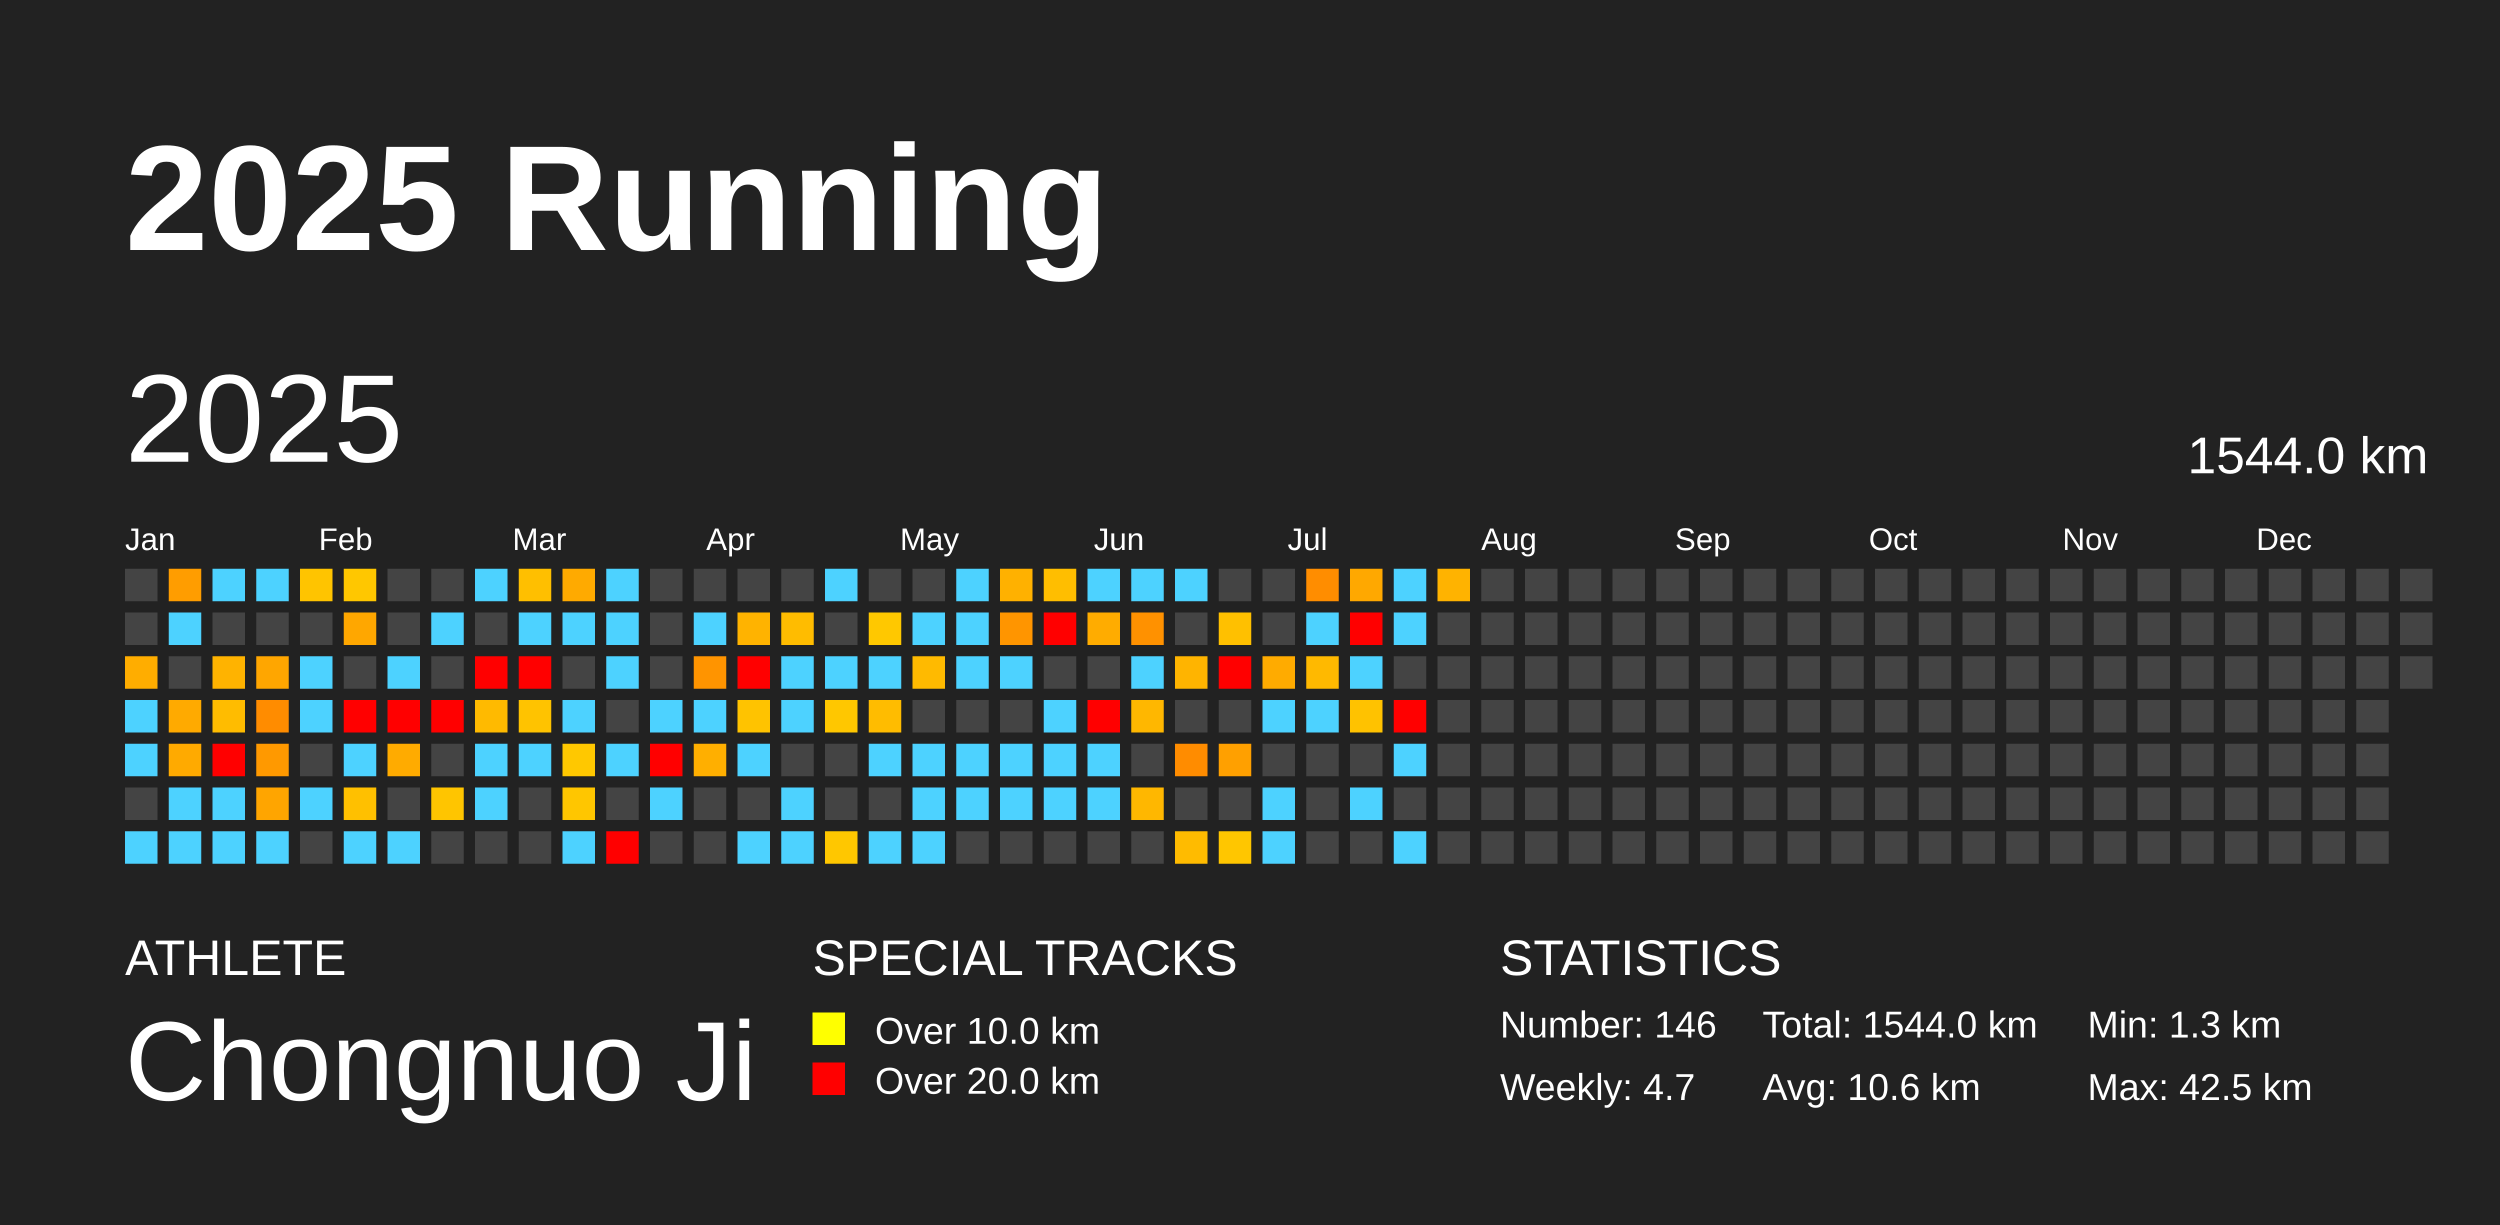
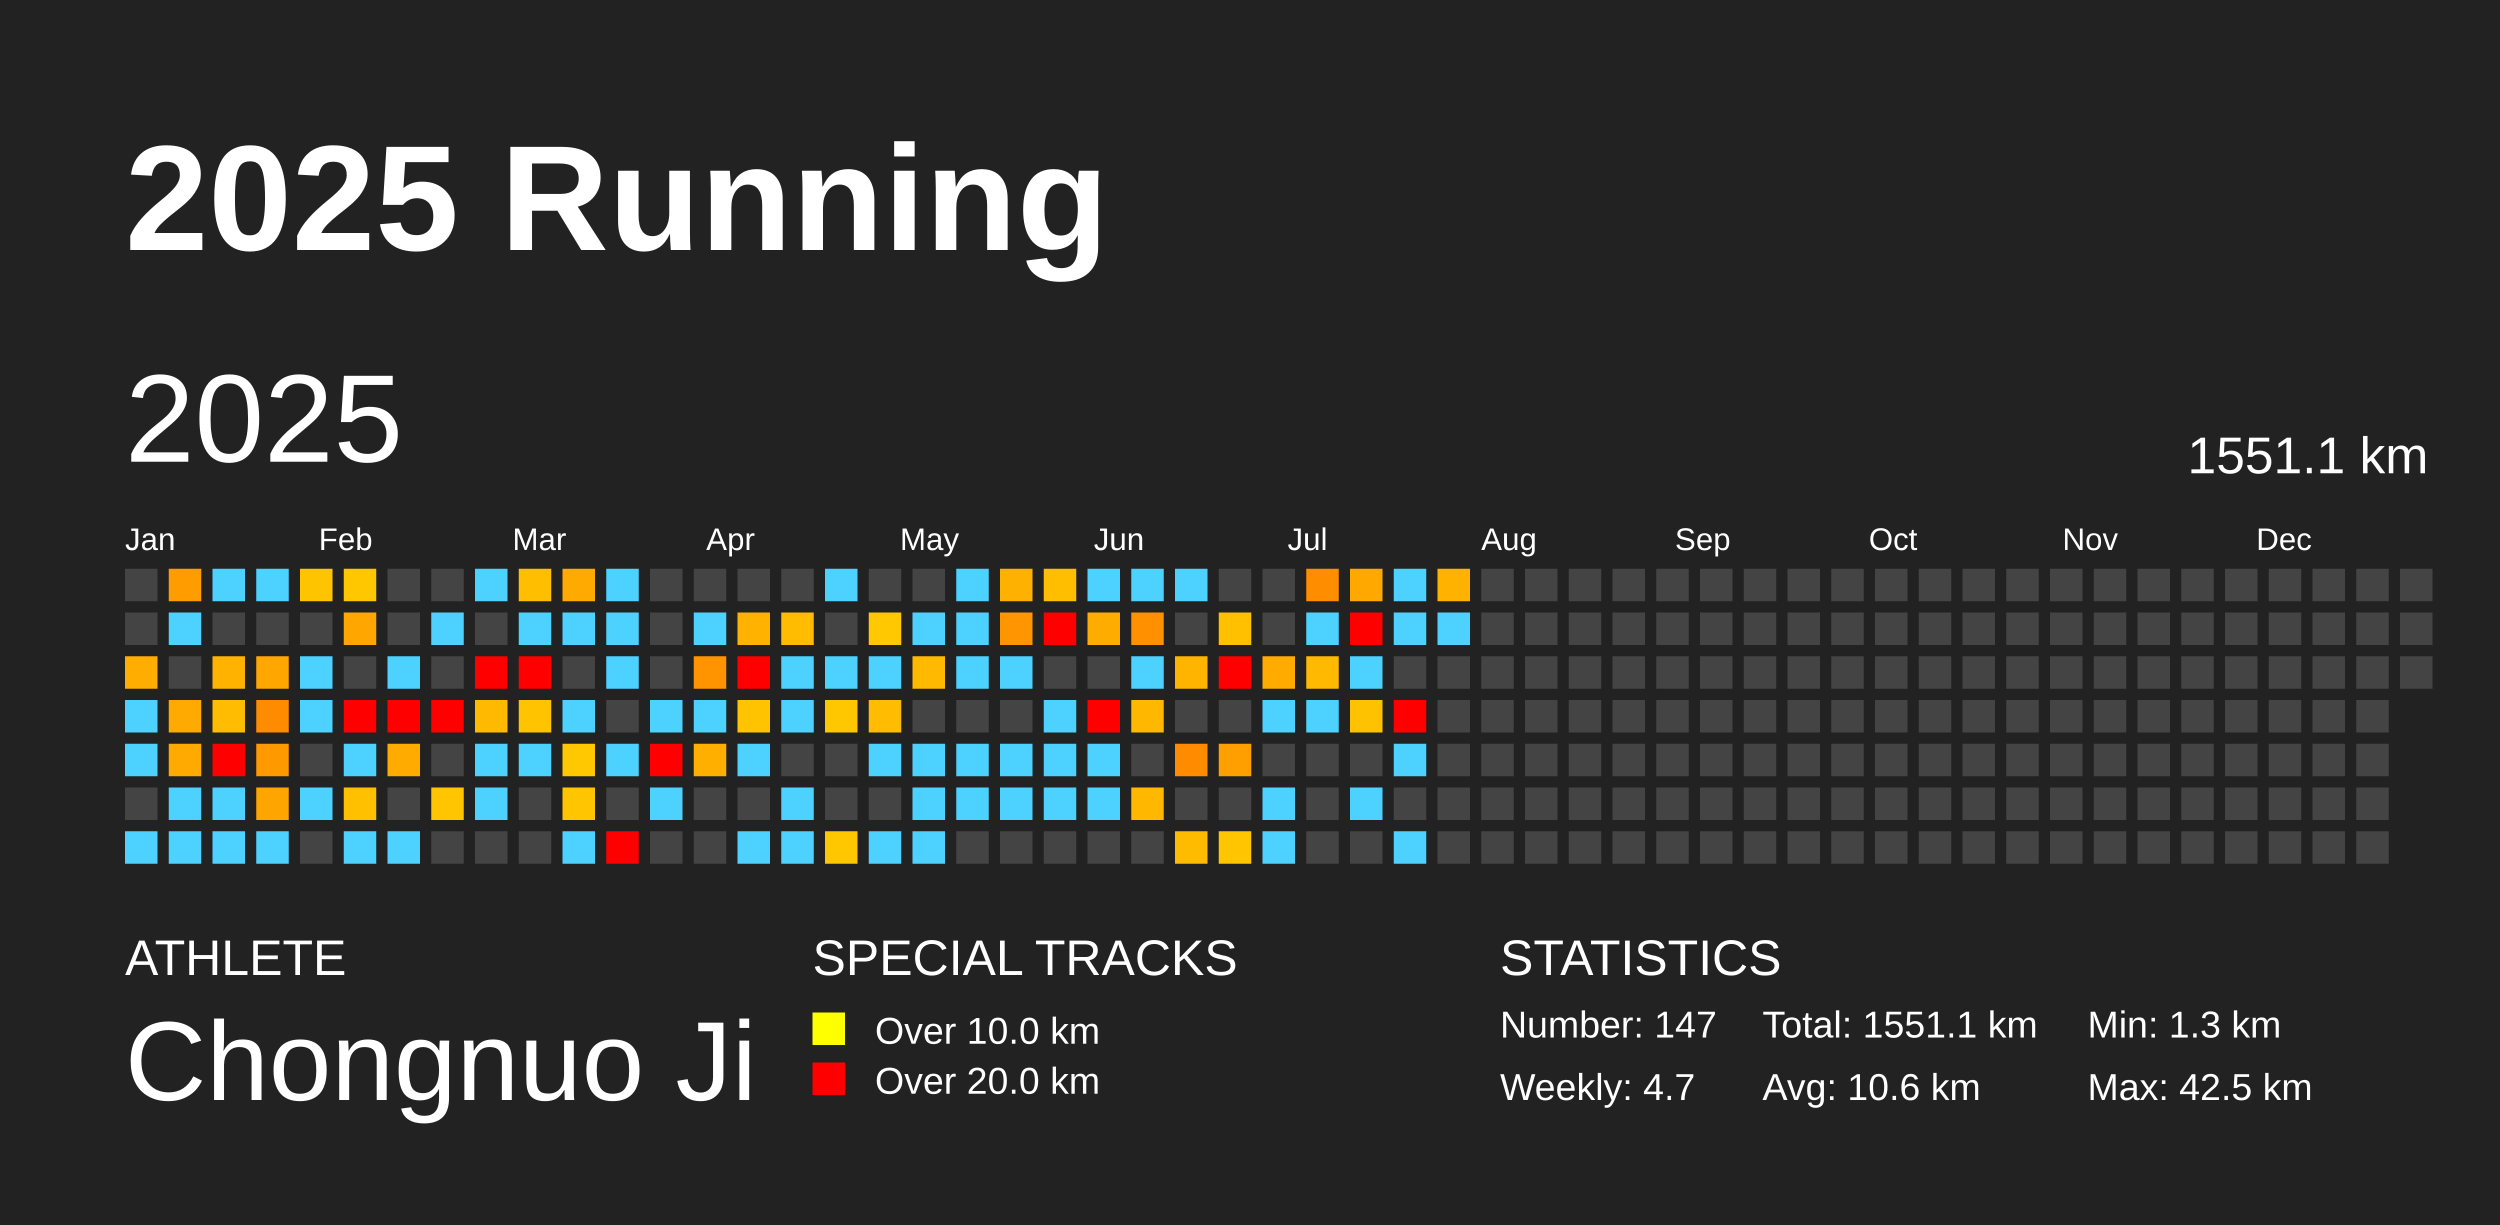
<svg xmlns="http://www.w3.org/2000/svg" baseProfile="full" height="98mm" version="1.1" viewBox="0,0,200,98" width="200mm">
  <defs />
  <rect fill="#222222" height="98" width="200" x="0" y="0" />
  <text fill="#FFFFFF" style="font-size:12px; font-family:Arial; font-weight:bold;" x="10" y="20">2025 Running</text>
  <text fill="#FFFFFF" style="font-size:4px; font-family:Arial" x="10" y="78">ATHLETE</text>
  <text fill="#FFFFFF" style="font-size:9px; font-family:Arial" x="10" y="88">Chongnuo Ji</text>
  <text fill="#FFFFFF" style="font-size:4px; font-family:Arial" x="65" y="78">SPECIAL TRACKS</text>
  <rect fill="yellow" height="2.6" width="2.6" x="65" y="81" />
  <text fill="#FFFFFF" style="font-size:3px; font-family:Arial" x="70" y="83.5">Over 10.0 km</text>
  <rect fill="red" height="2.6" width="2.6" x="65" y="85" />
  <text fill="#FFFFFF" style="font-size:3px; font-family:Arial" x="70" y="87.5">Over 20.0 km</text>
  <text fill="#FFFFFF" style="font-size:4px; font-family:Arial" x="120" y="78">STATISTICS</text>
-   <text fill="#FFFFFF" style="font-size:3px; font-family:Arial" x="120" y="83">Number: 146</text>
+   <text fill="#FFFFFF" style="font-size:3px; font-family:Arial" x="120" y="83">Number: 147</text>
  <text fill="#FFFFFF" style="font-size:3px; font-family:Arial" x="120" y="88">Weekly: 4.7</text>
-   <text fill="#FFFFFF" style="font-size:3px; font-family:Arial" x="141" y="83">Total: 1544.0 km</text>
+   <text fill="#FFFFFF" style="font-size:3px; font-family:Arial" x="141" y="83">Total: 1551.1 km</text>
  <text fill="#FFFFFF" style="font-size:3px; font-family:Arial" x="141" y="88">Avg: 10.6 km</text>
  <text fill="#FFFFFF" style="font-size:3px; font-family:Arial" x="167" y="83">Min: 1.3 km</text>
  <text fill="#FFFFFF" style="font-size:3px; font-family:Arial" x="167" y="88">Max: 42.5 km</text>
  <text dominant-baseline="hanging" fill="#FFFFFF" style="font-size:10.0px; font-family:Arial;" x="10" y="30">2025</text>
-   <text dominant-baseline="hanging" fill="#FFFFFF" style="font-size:4.125px; font-family:Arial;" x="175" y="35">1544.0 km</text>
+   <text dominant-baseline="hanging" fill="#FFFFFF" style="font-size:4.125px; font-family:Arial;" x="175" y="35">1551.1 km</text>
  <text fill="#FFFFFF" style="font-size:2.5px; font-family:Arial" x="10.0" y="44">Jan</text>
  <text fill="#FFFFFF" style="font-size:2.5px; font-family:Arial" x="25.5" y="44">Feb</text>
  <text fill="#FFFFFF" style="font-size:2.5px; font-family:Arial" x="41.0" y="44">Mar</text>
  <text fill="#FFFFFF" style="font-size:2.5px; font-family:Arial" x="56.5" y="44">Apr</text>
  <text fill="#FFFFFF" style="font-size:2.5px; font-family:Arial" x="72.0" y="44">May</text>
  <text fill="#FFFFFF" style="font-size:2.5px; font-family:Arial" x="87.5" y="44">Jun</text>
  <text fill="#FFFFFF" style="font-size:2.5px; font-family:Arial" x="103.0" y="44">Jul</text>
  <text fill="#FFFFFF" style="font-size:2.5px; font-family:Arial" x="118.5" y="44">Aug</text>
  <text fill="#FFFFFF" style="font-size:2.5px; font-family:Arial" x="134.0" y="44">Sep</text>
  <text fill="#FFFFFF" style="font-size:2.5px; font-family:Arial" x="149.5" y="44">Oct</text>
  <text fill="#FFFFFF" style="font-size:2.5px; font-family:Arial" x="165.0" y="44">Nov</text>
  <text fill="#FFFFFF" style="font-size:2.5px; font-family:Arial" x="180.5" y="44">Dec</text>
  <rect fill="#444444" height="2.6" width="2.6" x="10.0" y="45.5" />
  <rect fill="#444444" height="2.6" width="2.6" x="10.0" y="49.0" />
  <rect fill="#ffad00" height="2.6" width="2.6" x="10.0" y="52.5" />
  <rect fill="#4dd2ff" height="2.6" width="2.6" x="10.0" y="56.0" />
  <rect fill="#4dd2ff" height="2.6" width="2.6" x="10.0" y="59.5" />
  <rect fill="#444444" height="2.6" width="2.6" x="10.0" y="63.0" />
  <rect fill="#4dd2ff" height="2.6" width="2.6" x="10.0" y="66.5" />
  <rect fill="#ff9d00" height="2.6" width="2.6" x="13.5" y="45.5" />
  <rect fill="#4dd2ff" height="2.6" width="2.6" x="13.5" y="49.0" />
  <rect fill="#444444" height="2.6" width="2.6" x="13.5" y="52.5" />
  <rect fill="#ffaa00" height="2.6" width="2.6" x="13.5" y="56.0" />
  <rect fill="#ffaa00" height="2.6" width="2.6" x="13.5" y="59.5" />
  <rect fill="#4dd2ff" height="2.6" width="2.6" x="13.5" y="63.0" />
  <rect fill="#4dd2ff" height="2.6" width="2.6" x="13.5" y="66.5" />
  <rect fill="#4dd2ff" height="2.6" width="2.6" x="17.0" y="45.5" />
  <rect fill="#444444" height="2.6" width="2.6" x="17.0" y="49.0" />
  <rect fill="#ffb300" height="2.6" width="2.6" x="17.0" y="52.5" />
  <rect fill="#ffbc00" height="2.6" width="2.6" x="17.0" y="56.0" />
  <rect fill="red" height="2.6" width="2.6" x="17.0" y="59.5" />
  <rect fill="#4dd2ff" height="2.6" width="2.6" x="17.0" y="63.0" />
  <rect fill="#4dd2ff" height="2.6" width="2.6" x="17.0" y="66.5" />
  <rect fill="#4dd2ff" height="2.6" width="2.6" x="20.5" y="45.5" />
  <rect fill="#444444" height="2.6" width="2.6" x="20.5" y="49.0" />
  <rect fill="#ffa600" height="2.6" width="2.6" x="20.5" y="52.5" />
  <rect fill="#ff8c00" height="2.6" width="2.6" x="20.5" y="56.0" />
  <rect fill="#ff9900" height="2.6" width="2.6" x="20.5" y="59.5" />
  <rect fill="#ffa500" height="2.6" width="2.6" x="20.5" y="63.0" />
  <rect fill="#4dd2ff" height="2.6" width="2.6" x="20.5" y="66.5" />
  <rect fill="#ffc400" height="2.6" width="2.6" x="24.0" y="45.5" />
  <rect fill="#444444" height="2.6" width="2.6" x="24.0" y="49.0" />
  <rect fill="#4dd2ff" height="2.6" width="2.6" x="24.0" y="52.5" />
  <rect fill="#4dd2ff" height="2.6" width="2.6" x="24.0" y="56.0" />
  <rect fill="#444444" height="2.6" width="2.6" x="24.0" y="59.5" />
  <rect fill="#4dd2ff" height="2.6" width="2.6" x="24.0" y="63.0" />
  <rect fill="#444444" height="2.6" width="2.6" x="24.0" y="66.5" />
  <rect fill="#ffc700" height="2.6" width="2.6" x="27.5" y="45.5" />
  <rect fill="#ffa700" height="2.6" width="2.6" x="27.5" y="49.0" />
  <rect fill="#444444" height="2.6" width="2.6" x="27.5" y="52.5" />
  <rect fill="red" height="2.6" width="2.6" x="27.5" y="56.0" />
  <rect fill="#4dd2ff" height="2.6" width="2.6" x="27.5" y="59.5" />
  <rect fill="#ffc000" height="2.6" width="2.6" x="27.5" y="63.0" />
  <rect fill="#4dd2ff" height="2.6" width="2.6" x="27.5" y="66.5" />
  <rect fill="#444444" height="2.6" width="2.6" x="31.0" y="45.5" />
  <rect fill="#444444" height="2.6" width="2.6" x="31.0" y="49.0" />
  <rect fill="#4dd2ff" height="2.6" width="2.6" x="31.0" y="52.5" />
  <rect fill="red" height="2.6" width="2.6" x="31.0" y="56.0" />
  <rect fill="#ffab00" height="2.6" width="2.6" x="31.0" y="59.5" />
  <rect fill="#444444" height="2.6" width="2.6" x="31.0" y="63.0" />
  <rect fill="#4dd2ff" height="2.6" width="2.6" x="31.0" y="66.5" />
  <rect fill="#444444" height="2.6" width="2.6" x="34.5" y="45.5" />
  <rect fill="#4dd2ff" height="2.6" width="2.6" x="34.5" y="49.0" />
  <rect fill="#444444" height="2.6" width="2.6" x="34.5" y="52.5" />
  <rect fill="red" height="2.6" width="2.6" x="34.5" y="56.0" />
  <rect fill="#444444" height="2.6" width="2.6" x="34.5" y="59.5" />
  <rect fill="#ffc500" height="2.6" width="2.6" x="34.5" y="63.0" />
  <rect fill="#444444" height="2.6" width="2.6" x="34.5" y="66.5" />
  <rect fill="#4dd2ff" height="2.6" width="2.6" x="38.0" y="45.5" />
  <rect fill="#444444" height="2.6" width="2.6" x="38.0" y="49.0" />
  <rect fill="red" height="2.6" width="2.6" x="38.0" y="52.5" />
  <rect fill="#ffba00" height="2.6" width="2.6" x="38.0" y="56.0" />
  <rect fill="#4dd2ff" height="2.6" width="2.6" x="38.0" y="59.5" />
  <rect fill="#4dd2ff" height="2.6" width="2.6" x="38.0" y="63.0" />
  <rect fill="#444444" height="2.6" width="2.6" x="38.0" y="66.5" />
  <rect fill="#ffbf00" height="2.6" width="2.6" x="41.5" y="45.5" />
  <rect fill="#4dd2ff" height="2.6" width="2.6" x="41.5" y="49.0" />
  <rect fill="red" height="2.6" width="2.6" x="41.5" y="52.5" />
  <rect fill="#ffc300" height="2.6" width="2.6" x="41.5" y="56.0" />
  <rect fill="#4dd2ff" height="2.6" width="2.6" x="41.5" y="59.5" />
  <rect fill="#444444" height="2.6" width="2.6" x="41.5" y="63.0" />
  <rect fill="#444444" height="2.6" width="2.6" x="41.5" y="66.5" />
  <rect fill="#ffaa00" height="2.6" width="2.6" x="45.0" y="45.5" />
  <rect fill="#4dd2ff" height="2.6" width="2.6" x="45.0" y="49.0" />
  <rect fill="#444444" height="2.6" width="2.6" x="45.0" y="52.5" />
  <rect fill="#4dd2ff" height="2.6" width="2.6" x="45.0" y="56.0" />
  <rect fill="#ffc800" height="2.6" width="2.6" x="45.0" y="59.5" />
  <rect fill="#ffc600" height="2.6" width="2.6" x="45.0" y="63.0" />
  <rect fill="#4dd2ff" height="2.6" width="2.6" x="45.0" y="66.5" />
  <rect fill="#4dd2ff" height="2.6" width="2.6" x="48.5" y="45.5" />
  <rect fill="#4dd2ff" height="2.6" width="2.6" x="48.5" y="49.0" />
  <rect fill="#4dd2ff" height="2.6" width="2.6" x="48.5" y="52.5" />
  <rect fill="#444444" height="2.6" width="2.6" x="48.5" y="56.0" />
  <rect fill="#4dd2ff" height="2.6" width="2.6" x="48.5" y="59.5" />
  <rect fill="#444444" height="2.6" width="2.6" x="48.5" y="63.0" />
  <rect fill="red" height="2.6" width="2.6" x="48.5" y="66.5" />
  <rect fill="#444444" height="2.6" width="2.6" x="52.0" y="45.5" />
  <rect fill="#444444" height="2.6" width="2.6" x="52.0" y="49.0" />
  <rect fill="#444444" height="2.6" width="2.6" x="52.0" y="52.5" />
  <rect fill="#4dd2ff" height="2.6" width="2.6" x="52.0" y="56.0" />
  <rect fill="red" height="2.6" width="2.6" x="52.0" y="59.5" />
  <rect fill="#4dd2ff" height="2.6" width="2.6" x="52.0" y="63.0" />
  <rect fill="#444444" height="2.6" width="2.6" x="52.0" y="66.5" />
  <rect fill="#444444" height="2.6" width="2.6" x="55.5" y="45.5" />
  <rect fill="#4dd2ff" height="2.6" width="2.6" x="55.5" y="49.0" />
  <rect fill="#ff9400" height="2.6" width="2.6" x="55.5" y="52.5" />
  <rect fill="#4dd2ff" height="2.6" width="2.6" x="55.5" y="56.0" />
  <rect fill="#ffaf00" height="2.6" width="2.6" x="55.5" y="59.5" />
  <rect fill="#444444" height="2.6" width="2.6" x="55.5" y="63.0" />
  <rect fill="#444444" height="2.6" width="2.6" x="55.5" y="66.5" />
  <rect fill="#444444" height="2.6" width="2.6" x="59.0" y="45.5" />
  <rect fill="#ffb300" height="2.6" width="2.6" x="59.0" y="49.0" />
  <rect fill="red" height="2.6" width="2.6" x="59.0" y="52.5" />
  <rect fill="#ffc300" height="2.6" width="2.6" x="59.0" y="56.0" />
  <rect fill="#4dd2ff" height="2.6" width="2.6" x="59.0" y="59.5" />
  <rect fill="#444444" height="2.6" width="2.6" x="59.0" y="63.0" />
  <rect fill="#4dd2ff" height="2.6" width="2.6" x="59.0" y="66.5" />
  <rect fill="#444444" height="2.6" width="2.6" x="62.5" y="45.5" />
  <rect fill="#ffbc00" height="2.6" width="2.6" x="62.5" y="49.0" />
  <rect fill="#4dd2ff" height="2.6" width="2.6" x="62.5" y="52.5" />
  <rect fill="#4dd2ff" height="2.6" width="2.6" x="62.5" y="56.0" />
  <rect fill="#444444" height="2.6" width="2.6" x="62.5" y="59.5" />
  <rect fill="#4dd2ff" height="2.6" width="2.6" x="62.5" y="63.0" />
  <rect fill="#4dd2ff" height="2.6" width="2.6" x="62.5" y="66.5" />
  <rect fill="#4dd2ff" height="2.6" width="2.6" x="66.0" y="45.5" />
  <rect fill="#444444" height="2.6" width="2.6" x="66.0" y="49.0" />
  <rect fill="#4dd2ff" height="2.6" width="2.6" x="66.0" y="52.5" />
  <rect fill="#ffc700" height="2.6" width="2.6" x="66.0" y="56.0" />
  <rect fill="#444444" height="2.6" width="2.6" x="66.0" y="59.5" />
  <rect fill="#444444" height="2.6" width="2.6" x="66.0" y="63.0" />
  <rect fill="#ffc700" height="2.6" width="2.6" x="66.0" y="66.5" />
  <rect fill="#444444" height="2.6" width="2.6" x="69.5" y="45.5" />
  <rect fill="#ffc800" height="2.6" width="2.6" x="69.5" y="49.0" />
  <rect fill="#4dd2ff" height="2.6" width="2.6" x="69.5" y="52.5" />
  <rect fill="#ffbc00" height="2.6" width="2.6" x="69.5" y="56.0" />
  <rect fill="#4dd2ff" height="2.6" width="2.6" x="69.5" y="59.5" />
  <rect fill="#444444" height="2.6" width="2.6" x="69.5" y="63.0" />
  <rect fill="#4dd2ff" height="2.6" width="2.6" x="69.5" y="66.5" />
  <rect fill="#444444" height="2.6" width="2.6" x="73.0" y="45.5" />
  <rect fill="#4dd2ff" height="2.6" width="2.6" x="73.0" y="49.0" />
  <rect fill="#ffba00" height="2.6" width="2.6" x="73.0" y="52.5" />
  <rect fill="#444444" height="2.6" width="2.6" x="73.0" y="56.0" />
  <rect fill="#4dd2ff" height="2.6" width="2.6" x="73.0" y="59.5" />
  <rect fill="#4dd2ff" height="2.6" width="2.6" x="73.0" y="63.0" />
  <rect fill="#4dd2ff" height="2.6" width="2.6" x="73.0" y="66.5" />
  <rect fill="#4dd2ff" height="2.6" width="2.6" x="76.5" y="45.5" />
  <rect fill="#4dd2ff" height="2.6" width="2.6" x="76.5" y="49.0" />
  <rect fill="#4dd2ff" height="2.6" width="2.6" x="76.5" y="52.5" />
  <rect fill="#444444" height="2.6" width="2.6" x="76.5" y="56.0" />
  <rect fill="#4dd2ff" height="2.6" width="2.6" x="76.5" y="59.5" />
  <rect fill="#4dd2ff" height="2.6" width="2.6" x="76.5" y="63.0" />
  <rect fill="#444444" height="2.6" width="2.6" x="76.5" y="66.5" />
  <rect fill="#ffb100" height="2.6" width="2.6" x="80.0" y="45.5" />
  <rect fill="#ff9500" height="2.6" width="2.6" x="80.0" y="49.0" />
  <rect fill="#4dd2ff" height="2.6" width="2.6" x="80.0" y="52.5" />
  <rect fill="#444444" height="2.6" width="2.6" x="80.0" y="56.0" />
  <rect fill="#4dd2ff" height="2.6" width="2.6" x="80.0" y="59.5" />
  <rect fill="#4dd2ff" height="2.6" width="2.6" x="80.0" y="63.0" />
  <rect fill="#444444" height="2.6" width="2.6" x="80.0" y="66.5" />
  <rect fill="#ffbe00" height="2.6" width="2.6" x="83.5" y="45.5" />
  <rect fill="red" height="2.6" width="2.6" x="83.5" y="49.0" />
  <rect fill="#444444" height="2.6" width="2.6" x="83.5" y="52.5" />
  <rect fill="#4dd2ff" height="2.6" width="2.6" x="83.5" y="56.0" />
  <rect fill="#4dd2ff" height="2.6" width="2.6" x="83.5" y="59.5" />
  <rect fill="#4dd2ff" height="2.6" width="2.6" x="83.5" y="63.0" />
  <rect fill="#444444" height="2.6" width="2.6" x="83.5" y="66.5" />
  <rect fill="#4dd2ff" height="2.6" width="2.6" x="87.0" y="45.5" />
  <rect fill="#ffac00" height="2.6" width="2.6" x="87.0" y="49.0" />
  <rect fill="#444444" height="2.6" width="2.6" x="87.0" y="52.5" />
  <rect fill="red" height="2.6" width="2.6" x="87.0" y="56.0" />
  <rect fill="#4dd2ff" height="2.6" width="2.6" x="87.0" y="59.5" />
  <rect fill="#4dd2ff" height="2.6" width="2.6" x="87.0" y="63.0" />
  <rect fill="#444444" height="2.6" width="2.6" x="87.0" y="66.5" />
  <rect fill="#4dd2ff" height="2.6" width="2.6" x="90.5" y="45.5" />
  <rect fill="#ff9100" height="2.6" width="2.6" x="90.5" y="49.0" />
  <rect fill="#4dd2ff" height="2.6" width="2.6" x="90.5" y="52.5" />
  <rect fill="#ffb700" height="2.6" width="2.6" x="90.5" y="56.0" />
  <rect fill="#444444" height="2.6" width="2.6" x="90.5" y="59.5" />
  <rect fill="#ffb700" height="2.6" width="2.6" x="90.5" y="63.0" />
  <rect fill="#444444" height="2.6" width="2.6" x="90.5" y="66.5" />
  <rect fill="#4dd2ff" height="2.6" width="2.6" x="94.0" y="45.5" />
  <rect fill="#444444" height="2.6" width="2.6" x="94.0" y="49.0" />
  <rect fill="#ffb400" height="2.6" width="2.6" x="94.0" y="52.5" />
  <rect fill="#444444" height="2.6" width="2.6" x="94.0" y="56.0" />
  <rect fill="#ff8c00" height="2.6" width="2.6" x="94.0" y="59.5" />
  <rect fill="#444444" height="2.6" width="2.6" x="94.0" y="63.0" />
  <rect fill="#ffbb00" height="2.6" width="2.6" x="94.0" y="66.5" />
  <rect fill="#444444" height="2.6" width="2.6" x="97.5" y="45.5" />
  <rect fill="#ffc000" height="2.6" width="2.6" x="97.5" y="49.0" />
  <rect fill="red" height="2.6" width="2.6" x="97.5" y="52.5" />
  <rect fill="#444444" height="2.6" width="2.6" x="97.5" y="56.0" />
  <rect fill="#ffa000" height="2.6" width="2.6" x="97.5" y="59.5" />
  <rect fill="#444444" height="2.6" width="2.6" x="97.5" y="63.0" />
  <rect fill="#ffc600" height="2.6" width="2.6" x="97.5" y="66.5" />
  <rect fill="#444444" height="2.6" width="2.6" x="101.0" y="45.5" />
  <rect fill="#444444" height="2.6" width="2.6" x="101.0" y="49.0" />
  <rect fill="#ffab00" height="2.6" width="2.6" x="101.0" y="52.5" />
  <rect fill="#4dd2ff" height="2.6" width="2.6" x="101.0" y="56.0" />
  <rect fill="#444444" height="2.6" width="2.6" x="101.0" y="59.5" />
  <rect fill="#4dd2ff" height="2.6" width="2.6" x="101.0" y="63.0" />
  <rect fill="#4dd2ff" height="2.6" width="2.6" x="101.0" y="66.5" />
  <rect fill="#ff8d00" height="2.6" width="2.6" x="104.5" y="45.5" />
  <rect fill="#4dd2ff" height="2.6" width="2.6" x="104.5" y="49.0" />
  <rect fill="#ffb900" height="2.6" width="2.6" x="104.5" y="52.5" />
  <rect fill="#4dd2ff" height="2.6" width="2.6" x="104.5" y="56.0" />
  <rect fill="#444444" height="2.6" width="2.6" x="104.5" y="59.5" />
  <rect fill="#444444" height="2.6" width="2.6" x="104.5" y="63.0" />
  <rect fill="#444444" height="2.6" width="2.6" x="104.5" y="66.5" />
  <rect fill="#ffa800" height="2.6" width="2.6" x="108.0" y="45.5" />
  <rect fill="red" height="2.6" width="2.6" x="108.0" y="49.0" />
  <rect fill="#4dd2ff" height="2.6" width="2.6" x="108.0" y="52.5" />
  <rect fill="#ffc200" height="2.6" width="2.6" x="108.0" y="56.0" />
  <rect fill="#444444" height="2.6" width="2.6" x="108.0" y="59.5" />
  <rect fill="#4dd2ff" height="2.6" width="2.6" x="108.0" y="63.0" />
  <rect fill="#444444" height="2.6" width="2.6" x="108.0" y="66.5" />
  <rect fill="#4dd2ff" height="2.6" width="2.6" x="111.5" y="45.5" />
  <rect fill="#4dd2ff" height="2.6" width="2.6" x="111.5" y="49.0" />
  <rect fill="#444444" height="2.6" width="2.6" x="111.5" y="52.5" />
  <rect fill="red" height="2.6" width="2.6" x="111.5" y="56.0" />
  <rect fill="#4dd2ff" height="2.6" width="2.6" x="111.5" y="59.5" />
  <rect fill="#444444" height="2.6" width="2.6" x="111.5" y="63.0" />
  <rect fill="#4dd2ff" height="2.6" width="2.6" x="111.5" y="66.5" />
  <rect fill="#ffb300" height="2.6" width="2.6" x="115.0" y="45.5" />
-   <rect fill="#444444" height="2.6" width="2.6" x="115.0" y="49.0" />
+   <rect fill="#4dd2ff" height="2.6" width="2.6" x="115.0" y="49.0" />
  <rect fill="#444444" height="2.6" width="2.6" x="115.0" y="52.5" />
  <rect fill="#444444" height="2.6" width="2.6" x="115.0" y="56.0" />
  <rect fill="#444444" height="2.6" width="2.6" x="115.0" y="59.5" />
  <rect fill="#444444" height="2.6" width="2.6" x="115.0" y="63.0" />
  <rect fill="#444444" height="2.6" width="2.6" x="115.0" y="66.5" />
  <rect fill="#444444" height="2.6" width="2.6" x="118.5" y="45.5" />
  <rect fill="#444444" height="2.6" width="2.6" x="118.5" y="49.0" />
  <rect fill="#444444" height="2.6" width="2.6" x="118.5" y="52.5" />
  <rect fill="#444444" height="2.6" width="2.6" x="118.5" y="56.0" />
  <rect fill="#444444" height="2.6" width="2.6" x="118.5" y="59.5" />
  <rect fill="#444444" height="2.6" width="2.6" x="118.5" y="63.0" />
  <rect fill="#444444" height="2.6" width="2.6" x="118.5" y="66.5" />
  <rect fill="#444444" height="2.6" width="2.6" x="122.0" y="45.5" />
  <rect fill="#444444" height="2.6" width="2.6" x="122.0" y="49.0" />
  <rect fill="#444444" height="2.6" width="2.6" x="122.0" y="52.5" />
  <rect fill="#444444" height="2.6" width="2.6" x="122.0" y="56.0" />
  <rect fill="#444444" height="2.6" width="2.6" x="122.0" y="59.5" />
  <rect fill="#444444" height="2.6" width="2.6" x="122.0" y="63.0" />
  <rect fill="#444444" height="2.6" width="2.6" x="122.0" y="66.5" />
  <rect fill="#444444" height="2.6" width="2.6" x="125.5" y="45.5" />
  <rect fill="#444444" height="2.6" width="2.6" x="125.5" y="49.0" />
  <rect fill="#444444" height="2.6" width="2.6" x="125.5" y="52.5" />
  <rect fill="#444444" height="2.6" width="2.6" x="125.5" y="56.0" />
  <rect fill="#444444" height="2.6" width="2.6" x="125.5" y="59.5" />
  <rect fill="#444444" height="2.6" width="2.6" x="125.5" y="63.0" />
  <rect fill="#444444" height="2.6" width="2.6" x="125.5" y="66.5" />
  <rect fill="#444444" height="2.6" width="2.6" x="129.0" y="45.5" />
  <rect fill="#444444" height="2.6" width="2.6" x="129.0" y="49.0" />
  <rect fill="#444444" height="2.6" width="2.6" x="129.0" y="52.5" />
  <rect fill="#444444" height="2.6" width="2.6" x="129.0" y="56.0" />
  <rect fill="#444444" height="2.6" width="2.6" x="129.0" y="59.5" />
  <rect fill="#444444" height="2.6" width="2.6" x="129.0" y="63.0" />
  <rect fill="#444444" height="2.6" width="2.6" x="129.0" y="66.5" />
  <rect fill="#444444" height="2.6" width="2.6" x="132.5" y="45.5" />
  <rect fill="#444444" height="2.6" width="2.6" x="132.5" y="49.0" />
  <rect fill="#444444" height="2.6" width="2.6" x="132.5" y="52.5" />
  <rect fill="#444444" height="2.6" width="2.6" x="132.5" y="56.0" />
  <rect fill="#444444" height="2.6" width="2.6" x="132.5" y="59.5" />
  <rect fill="#444444" height="2.6" width="2.6" x="132.5" y="63.0" />
  <rect fill="#444444" height="2.6" width="2.6" x="132.5" y="66.5" />
  <rect fill="#444444" height="2.6" width="2.6" x="136.0" y="45.5" />
  <rect fill="#444444" height="2.6" width="2.6" x="136.0" y="49.0" />
  <rect fill="#444444" height="2.6" width="2.6" x="136.0" y="52.5" />
  <rect fill="#444444" height="2.6" width="2.6" x="136.0" y="56.0" />
  <rect fill="#444444" height="2.6" width="2.6" x="136.0" y="59.5" />
  <rect fill="#444444" height="2.6" width="2.6" x="136.0" y="63.0" />
  <rect fill="#444444" height="2.6" width="2.6" x="136.0" y="66.5" />
  <rect fill="#444444" height="2.6" width="2.6" x="139.5" y="45.5" />
  <rect fill="#444444" height="2.6" width="2.6" x="139.5" y="49.0" />
  <rect fill="#444444" height="2.6" width="2.6" x="139.5" y="52.5" />
  <rect fill="#444444" height="2.6" width="2.6" x="139.5" y="56.0" />
  <rect fill="#444444" height="2.6" width="2.6" x="139.5" y="59.5" />
  <rect fill="#444444" height="2.6" width="2.6" x="139.5" y="63.0" />
  <rect fill="#444444" height="2.6" width="2.6" x="139.5" y="66.5" />
  <rect fill="#444444" height="2.6" width="2.6" x="143.0" y="45.5" />
  <rect fill="#444444" height="2.6" width="2.6" x="143.0" y="49.0" />
  <rect fill="#444444" height="2.6" width="2.6" x="143.0" y="52.5" />
  <rect fill="#444444" height="2.6" width="2.6" x="143.0" y="56.0" />
  <rect fill="#444444" height="2.6" width="2.6" x="143.0" y="59.5" />
  <rect fill="#444444" height="2.6" width="2.6" x="143.0" y="63.0" />
  <rect fill="#444444" height="2.6" width="2.6" x="143.0" y="66.5" />
  <rect fill="#444444" height="2.6" width="2.6" x="146.5" y="45.5" />
  <rect fill="#444444" height="2.6" width="2.6" x="146.5" y="49.0" />
  <rect fill="#444444" height="2.6" width="2.6" x="146.5" y="52.5" />
  <rect fill="#444444" height="2.6" width="2.6" x="146.5" y="56.0" />
  <rect fill="#444444" height="2.6" width="2.6" x="146.5" y="59.5" />
  <rect fill="#444444" height="2.6" width="2.6" x="146.5" y="63.0" />
  <rect fill="#444444" height="2.6" width="2.6" x="146.5" y="66.5" />
  <rect fill="#444444" height="2.6" width="2.6" x="150.0" y="45.5" />
  <rect fill="#444444" height="2.6" width="2.6" x="150.0" y="49.0" />
  <rect fill="#444444" height="2.6" width="2.6" x="150.0" y="52.5" />
  <rect fill="#444444" height="2.6" width="2.6" x="150.0" y="56.0" />
  <rect fill="#444444" height="2.6" width="2.6" x="150.0" y="59.5" />
  <rect fill="#444444" height="2.6" width="2.6" x="150.0" y="63.0" />
  <rect fill="#444444" height="2.6" width="2.6" x="150.0" y="66.5" />
  <rect fill="#444444" height="2.6" width="2.6" x="153.5" y="45.5" />
  <rect fill="#444444" height="2.6" width="2.6" x="153.5" y="49.0" />
  <rect fill="#444444" height="2.6" width="2.6" x="153.5" y="52.5" />
  <rect fill="#444444" height="2.6" width="2.6" x="153.5" y="56.0" />
  <rect fill="#444444" height="2.6" width="2.6" x="153.5" y="59.5" />
  <rect fill="#444444" height="2.6" width="2.6" x="153.5" y="63.0" />
  <rect fill="#444444" height="2.6" width="2.6" x="153.5" y="66.5" />
  <rect fill="#444444" height="2.6" width="2.6" x="157.0" y="45.5" />
  <rect fill="#444444" height="2.6" width="2.6" x="157.0" y="49.0" />
  <rect fill="#444444" height="2.6" width="2.6" x="157.0" y="52.5" />
  <rect fill="#444444" height="2.6" width="2.6" x="157.0" y="56.0" />
  <rect fill="#444444" height="2.6" width="2.6" x="157.0" y="59.5" />
  <rect fill="#444444" height="2.6" width="2.6" x="157.0" y="63.0" />
  <rect fill="#444444" height="2.6" width="2.6" x="157.0" y="66.5" />
  <rect fill="#444444" height="2.6" width="2.6" x="160.5" y="45.5" />
  <rect fill="#444444" height="2.6" width="2.6" x="160.5" y="49.0" />
  <rect fill="#444444" height="2.6" width="2.6" x="160.5" y="52.5" />
  <rect fill="#444444" height="2.6" width="2.6" x="160.5" y="56.0" />
  <rect fill="#444444" height="2.6" width="2.6" x="160.5" y="59.5" />
  <rect fill="#444444" height="2.6" width="2.6" x="160.5" y="63.0" />
  <rect fill="#444444" height="2.6" width="2.6" x="160.5" y="66.5" />
  <rect fill="#444444" height="2.6" width="2.6" x="164.0" y="45.5" />
  <rect fill="#444444" height="2.6" width="2.6" x="164.0" y="49.0" />
  <rect fill="#444444" height="2.6" width="2.6" x="164.0" y="52.5" />
  <rect fill="#444444" height="2.6" width="2.6" x="164.0" y="56.0" />
  <rect fill="#444444" height="2.6" width="2.6" x="164.0" y="59.5" />
  <rect fill="#444444" height="2.6" width="2.6" x="164.0" y="63.0" />
  <rect fill="#444444" height="2.6" width="2.6" x="164.0" y="66.5" />
  <rect fill="#444444" height="2.6" width="2.6" x="167.5" y="45.5" />
  <rect fill="#444444" height="2.6" width="2.6" x="167.5" y="49.0" />
  <rect fill="#444444" height="2.6" width="2.6" x="167.5" y="52.5" />
  <rect fill="#444444" height="2.6" width="2.6" x="167.5" y="56.0" />
  <rect fill="#444444" height="2.6" width="2.6" x="167.5" y="59.5" />
  <rect fill="#444444" height="2.6" width="2.6" x="167.5" y="63.0" />
  <rect fill="#444444" height="2.6" width="2.6" x="167.5" y="66.5" />
  <rect fill="#444444" height="2.6" width="2.6" x="171.0" y="45.5" />
  <rect fill="#444444" height="2.6" width="2.6" x="171.0" y="49.0" />
  <rect fill="#444444" height="2.6" width="2.6" x="171.0" y="52.5" />
  <rect fill="#444444" height="2.6" width="2.6" x="171.0" y="56.0" />
  <rect fill="#444444" height="2.6" width="2.6" x="171.0" y="59.5" />
  <rect fill="#444444" height="2.6" width="2.6" x="171.0" y="63.0" />
  <rect fill="#444444" height="2.6" width="2.6" x="171.0" y="66.5" />
  <rect fill="#444444" height="2.6" width="2.6" x="174.5" y="45.5" />
  <rect fill="#444444" height="2.6" width="2.6" x="174.5" y="49.0" />
  <rect fill="#444444" height="2.6" width="2.6" x="174.5" y="52.5" />
  <rect fill="#444444" height="2.6" width="2.6" x="174.5" y="56.0" />
  <rect fill="#444444" height="2.6" width="2.6" x="174.5" y="59.5" />
  <rect fill="#444444" height="2.6" width="2.6" x="174.5" y="63.0" />
  <rect fill="#444444" height="2.6" width="2.6" x="174.5" y="66.5" />
  <rect fill="#444444" height="2.6" width="2.6" x="178.0" y="45.5" />
  <rect fill="#444444" height="2.6" width="2.6" x="178.0" y="49.0" />
  <rect fill="#444444" height="2.6" width="2.6" x="178.0" y="52.5" />
  <rect fill="#444444" height="2.6" width="2.6" x="178.0" y="56.0" />
  <rect fill="#444444" height="2.6" width="2.6" x="178.0" y="59.5" />
  <rect fill="#444444" height="2.6" width="2.6" x="178.0" y="63.0" />
  <rect fill="#444444" height="2.6" width="2.6" x="178.0" y="66.5" />
  <rect fill="#444444" height="2.6" width="2.6" x="181.5" y="45.5" />
  <rect fill="#444444" height="2.6" width="2.6" x="181.5" y="49.0" />
  <rect fill="#444444" height="2.6" width="2.6" x="181.5" y="52.5" />
  <rect fill="#444444" height="2.6" width="2.6" x="181.5" y="56.0" />
  <rect fill="#444444" height="2.6" width="2.6" x="181.5" y="59.5" />
  <rect fill="#444444" height="2.6" width="2.6" x="181.5" y="63.0" />
  <rect fill="#444444" height="2.6" width="2.6" x="181.5" y="66.5" />
  <rect fill="#444444" height="2.6" width="2.6" x="185.0" y="45.5" />
  <rect fill="#444444" height="2.6" width="2.6" x="185.0" y="49.0" />
  <rect fill="#444444" height="2.6" width="2.6" x="185.0" y="52.5" />
  <rect fill="#444444" height="2.6" width="2.6" x="185.0" y="56.0" />
  <rect fill="#444444" height="2.6" width="2.6" x="185.0" y="59.5" />
  <rect fill="#444444" height="2.6" width="2.6" x="185.0" y="63.0" />
  <rect fill="#444444" height="2.6" width="2.6" x="185.0" y="66.5" />
  <rect fill="#444444" height="2.6" width="2.6" x="188.5" y="45.5" />
  <rect fill="#444444" height="2.6" width="2.6" x="188.5" y="49.0" />
  <rect fill="#444444" height="2.6" width="2.6" x="188.5" y="52.5" />
  <rect fill="#444444" height="2.6" width="2.6" x="188.5" y="56.0" />
  <rect fill="#444444" height="2.6" width="2.6" x="188.5" y="59.5" />
  <rect fill="#444444" height="2.6" width="2.6" x="188.5" y="63.0" />
  <rect fill="#444444" height="2.6" width="2.6" x="188.5" y="66.5" />
  <rect fill="#444444" height="2.6" width="2.6" x="192.0" y="45.5" />
  <rect fill="#444444" height="2.6" width="2.6" x="192.0" y="49.0" />
  <rect fill="#444444" height="2.6" width="2.6" x="192.0" y="52.5" />
</svg>
